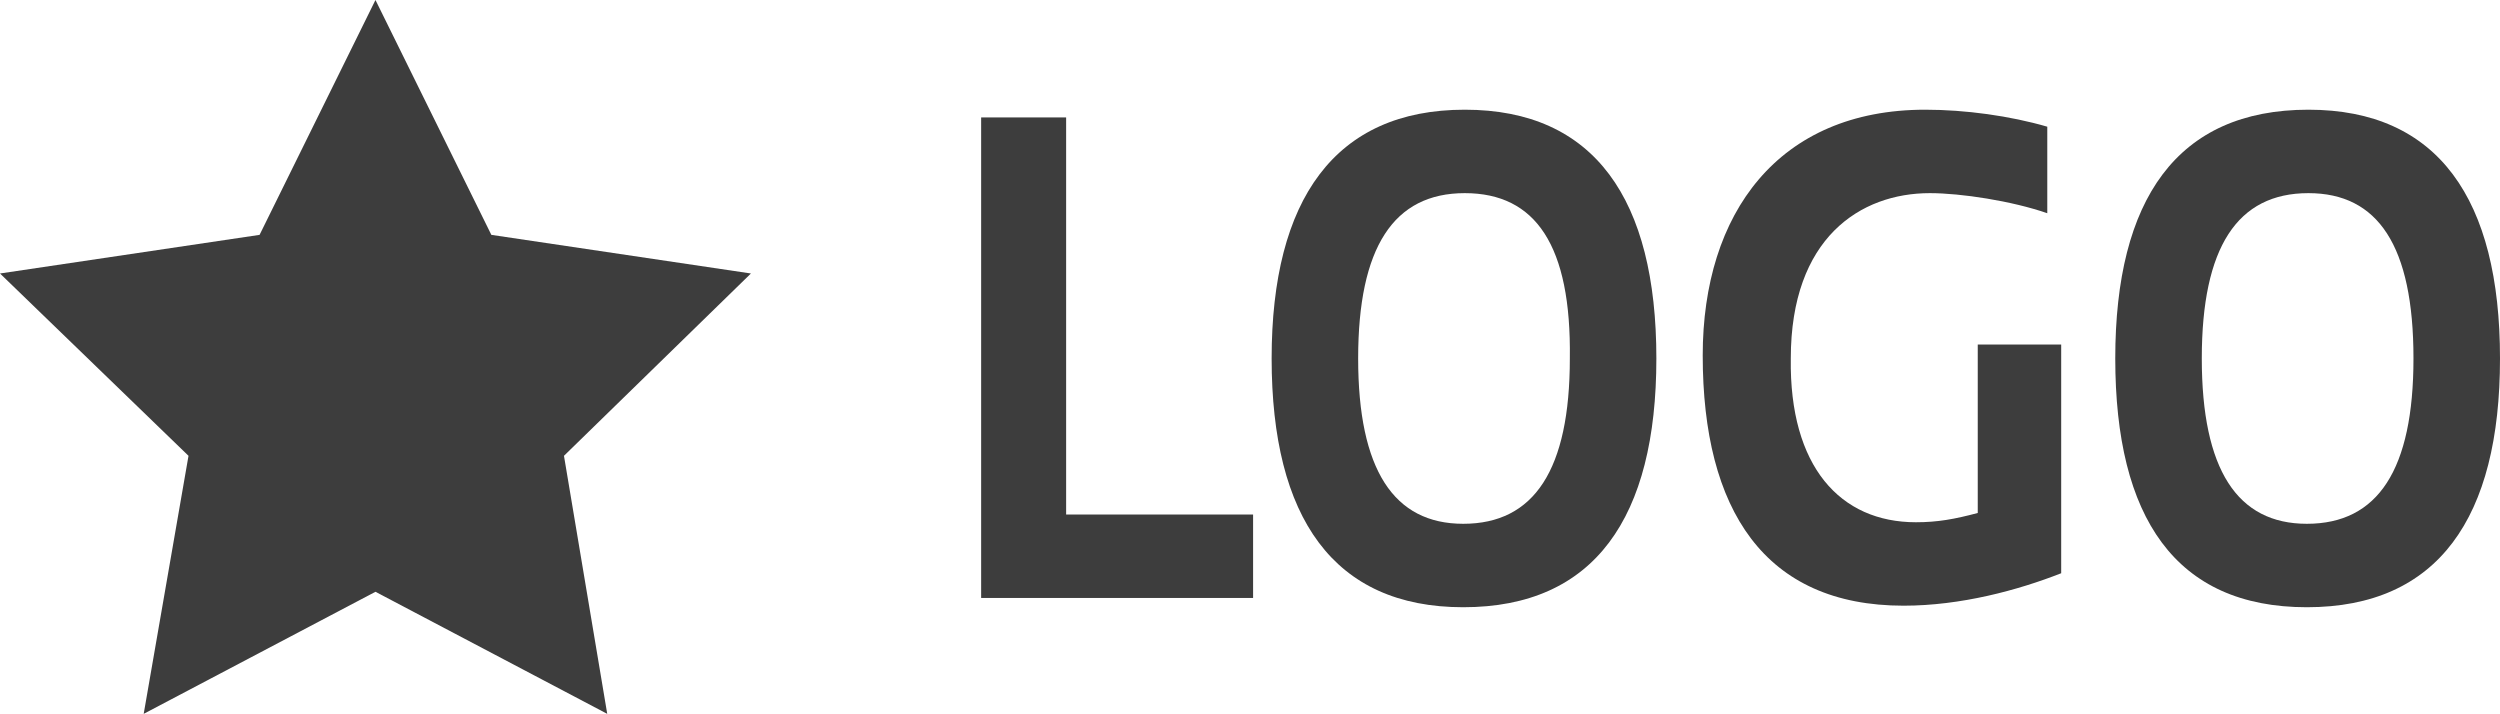
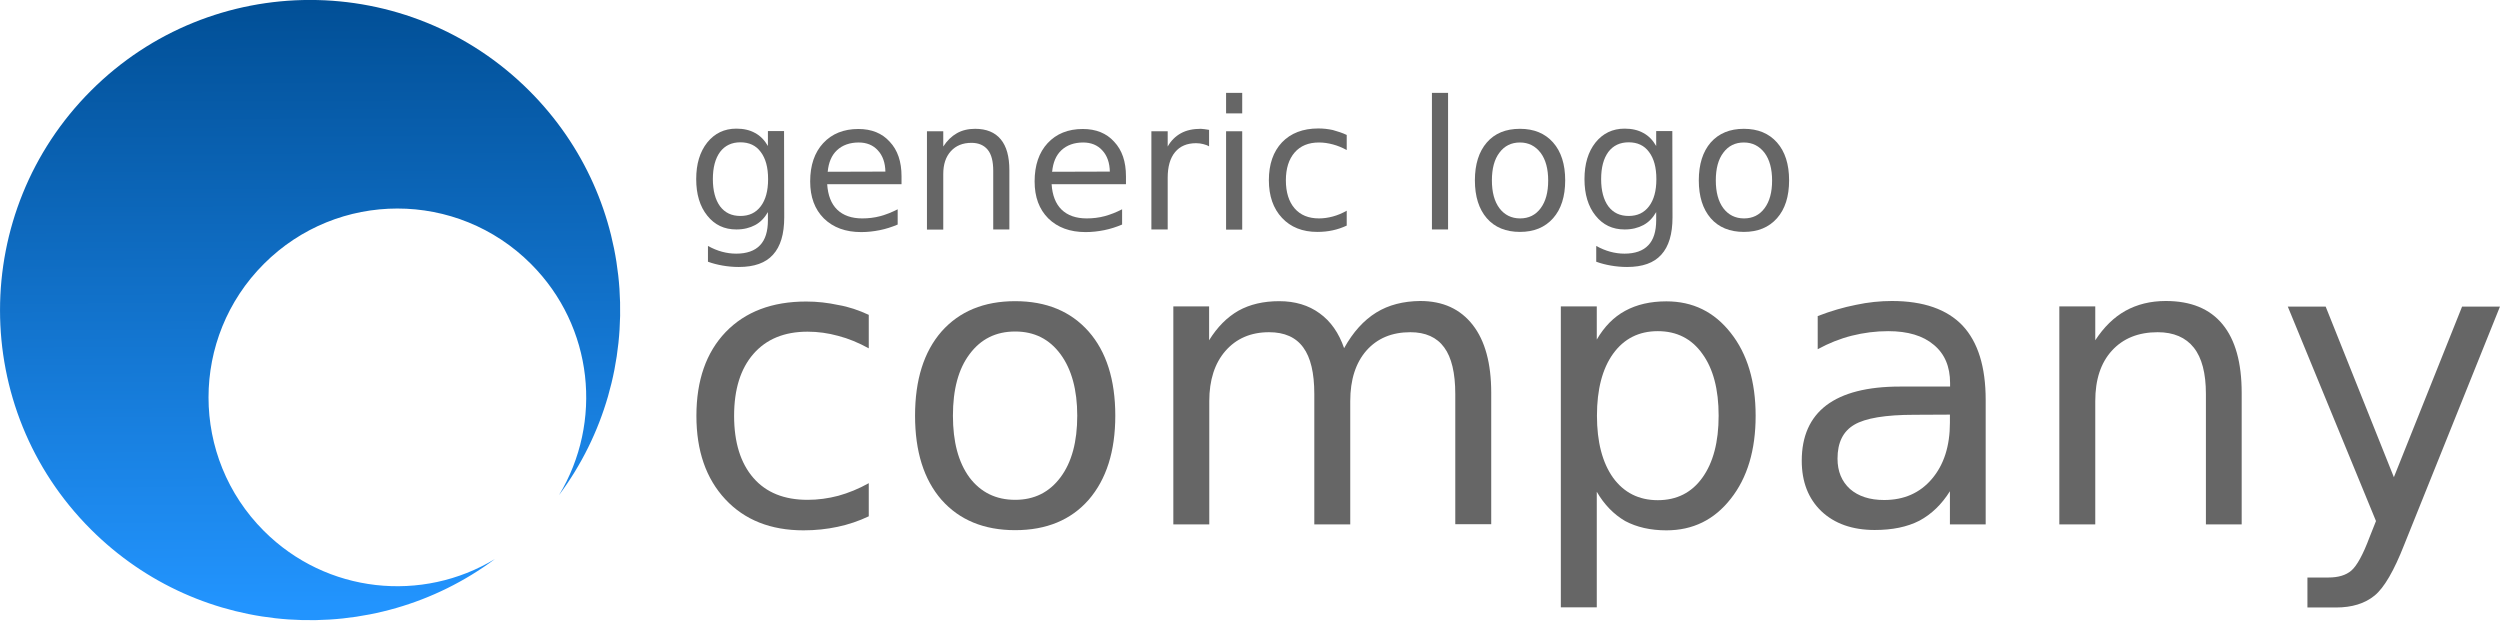
- <svg xmlns="http://www.w3.org/2000/svg" version="1.1" id="Layer_1" x="0px" y="0px" viewBox="0 0 161.8 46.2" style="enable-background:new 0 0 161.8 46.2;" xml:space="preserve">
+ <svg xmlns="http://www.w3.org/2000/svg" version="1.1" id="svg4692" x="0px" y="0px" viewBox="0 0 1425.8 353.7" style="enable-background:new 0 0 1425.8 353.7;" xml:space="preserve">
  <style type="text/css">
- 	.st0{fill:#3D3D3D;}
+ 	.st0{fill:#666666;}
+ 	.st1{fill:url(#SVGID_1_);}
</style>
-   <g>
-     <path class="st0" d="M69,7.6v25.7h12.1v5.4H63.5V7.6H69z" />
-     <path class="st0" d="M94.8,7.1c8.4,0,12.4,5.8,12.4,16.1s-4,16.1-12.5,16.1c-8.4,0-12.4-5.8-12.4-16.1S86.4,7.1,94.8,7.1z    M94.8,12.5c-4.6,0-6.9,3.5-6.9,10.7c0,7.2,2.3,10.7,6.8,10.7c4.6,0,6.9-3.5,6.9-10.7C101.7,15.9,99.4,12.5,94.8,12.5z" />
-     <path class="st0" d="M124,33.8c1.4,0,2.5-0.2,4-0.6V22.3h5.4v14.8c-2.8,1.1-6.5,2.1-10.2,2.1c-9,0-13-6.2-13-16.2   c0-9.2,4.9-15.9,14.4-15.9c2.6,0,5.5,0.4,7.9,1.1c0,0,0,5.5,0,5.6c-2.3-0.8-5.6-1.3-7.6-1.3c-4.5,0-9,2.9-9,10.7   C115.8,30.2,119.1,33.8,124,33.8z" />
-     <path class="st0" d="M149.4,7.1c8.4,0,12.4,5.8,12.4,16.1s-4,16.1-12.5,16.1s-12.4-5.8-12.4-16.1S140.9,7.1,149.4,7.1z M149.4,12.5   c-4.6,0-6.9,3.5-6.9,10.7c0,7.2,2.3,10.7,6.8,10.7c4.6,0,6.9-3.5,6.9-10.7C156.2,15.9,153.9,12.5,149.4,12.5z" />
+   <g id="text4703" transform="translate(-14.426 -21.336)">
+     <path id="path5264" class="st0" d="M509.9,200.9v19.1c-5.8-3.2-11.6-5.6-17.4-7.1c-5.8-1.6-11.6-2.4-17.5-2.4   c-13.2,0-23.5,4.2-30.9,12.7c-7.3,8.4-11,20.1-11,35.3c0,15.2,3.7,27,11,35.4c7.3,8.4,17.6,12.5,30.9,12.5c5.9,0,11.8-0.8,17.5-2.3   c5.8-1.6,11.7-4,17.4-7.2v18.9c-5.7,2.7-11.6,4.7-17.8,6c-6.1,1.3-12.5,2-19.4,2c-18.7,0-33.6-5.9-44.6-17.7   c-11-11.8-16.5-27.6-16.5-47.6c0-20.3,5.6-36.2,16.7-47.8c11.2-11.6,26.5-17.4,45.9-17.4c6.3,0,12.4,0.7,18.4,2   C498.5,196.3,504.3,198.3,509.9,200.9" />
+     <path id="path5266" class="st0" d="M593.4,210.4c-11,0-19.6,4.3-26,12.9c-6.4,8.5-9.5,20.2-9.5,35.1c0,14.9,3.1,26.6,9.4,35.2   c6.4,8.5,15.1,12.8,26.1,12.8c10.9,0,19.5-4.3,25.9-12.9c6.4-8.6,9.5-20.3,9.5-35.1c0-14.7-3.2-26.4-9.5-35   C612.9,214.7,604.3,210.4,593.4,210.4 M593.4,193.1c17.8,0,31.7,5.8,41.9,17.3c10.1,11.5,15.2,27.5,15.2,48   c0,20.4-5.1,36.3-15.2,48c-10.1,11.5-24.1,17.3-41.9,17.3c-17.8,0-31.8-5.8-42-17.3c-10.1-11.6-15.1-27.6-15.1-48   c0-20.4,5-36.4,15.1-48C561.6,198.9,575.6,193.1,593.4,193.1" />
+     <path id="path5268" class="st0" d="M781,219.9c5.1-9.2,11.2-15.9,18.3-20.3c7.1-4.4,15.5-6.5,25.1-6.6c13,0,22.9,4.6,30,13.7   c7,9,10.5,21.9,10.5,38.6v75h-20.5V246c0-11.9-2.1-20.8-6.3-26.5c-4.2-5.8-10.7-8.7-19.3-8.7c-10.6,0-18.9,3.5-25.1,10.5   c-6.1,7-9.2,16.6-9.2,28.8v70.3h-20.5V246c0-12-2.1-20.8-6.3-26.5c-4.2-5.8-10.7-8.7-19.5-8.7c-10.4,0-18.7,3.6-24.9,10.7   c-6.1,7-9.2,16.6-9.2,28.6v70.3h-20.5V196.1H704v19.3c4.7-7.6,10.3-13.2,16.8-16.9c6.5-3.6,14.2-5.4,23.2-5.4c9,0,16.7,2.3,23,6.9   C773.3,204.5,778,211.2,781,219.9" />
+     <path id="path5270" class="st0" d="M925.1,301.8v65.9h-20.5V196.1h20.5V215c4.3-7.4,9.7-12.9,16.2-16.4c6.6-3.6,14.4-5.4,23.5-5.4   c15.1,0,27.3,6,36.7,18c9.5,12,14.2,27.8,14.2,47.3c0,19.5-4.7,35.3-14.2,47.3c-9.4,12-21.6,18-36.7,18c-9.1,0-16.9-1.8-23.5-5.3   C934.8,314.7,929.4,309.2,925.1,301.8 M994.6,258.4c0-15-3.1-26.8-9.3-35.3c-6.1-8.6-14.6-12.9-25.4-12.9   c-10.8,0-19.3,4.3-25.5,12.9c-6.1,8.5-9.2,20.3-9.2,35.3c0,15,3.1,26.8,9.2,35.4c6.2,8.5,14.7,12.8,25.5,12.8s19.3-4.3,25.4-12.8   C991.5,285.2,994.6,273.4,994.6,258.4" />
+     <path id="path5272" class="st0" d="M1106.2,257.9c-16.5,0-27.9,1.9-34.3,5.7c-6.4,3.8-9.5,10.2-9.5,19.3c0,7.3,2.4,13,7.1,17.3   c4.8,4.2,11.3,6.3,19.5,6.3c11.3,0,20.4-4,27.2-12c6.9-8.1,10.3-18.8,10.3-32.1v-4.6L1106.2,257.9 M1146.9,249.5v70.9h-20.4v-18.9   c-4.7,7.5-10.5,13.1-17.4,16.8c-7,3.6-15.5,5.3-25.5,5.3c-12.7,0-22.9-3.6-30.4-10.7c-7.5-7.2-11.2-16.8-11.2-28.8   c0-14,4.7-24.5,14-31.6c9.4-7.1,23.4-10.7,42-10.7h28.6v-2c0-9.4-3.1-16.7-9.3-21.8c-6.1-5.2-14.8-7.8-26-7.8   c-7.1,0-14,0.9-20.8,2.6c-6.7,1.7-13.2,4.3-19.4,7.7v-18.9c7.5-2.9,14.7-5,21.8-6.4c7-1.5,13.9-2.2,20.5-2.2c18,0,31.4,4.7,40.3,14   C1142.5,216.4,1146.9,230.5,1146.9,249.5" />
+     <path id="path5274" class="st0" d="M1292.9,245.4v75h-20.4V246c0-11.8-2.3-20.6-6.9-26.4c-4.6-5.8-11.5-8.8-20.6-8.8   c-11,0-19.7,3.5-26.1,10.5c-6.4,7-9.5,16.6-9.5,28.8v70.3h-20.5V196.1h20.5v19.3c4.9-7.5,10.6-13.1,17.2-16.8   c6.7-3.7,14.3-5.6,23-5.6c14.3,0,25.1,4.4,32.4,13.3C1289.3,215.2,1292.9,228.2,1292.9,245.4" />
+     <path id="path5276" class="st0" d="M1385.6,332c-5.8,14.8-11.4,24.5-16.9,29c-5.5,4.5-12.8,6.8-22,6.8h-16.3v-17.1h12   c5.6,0,10-1.3,13.1-4s6.6-9,10.3-18.9l3.7-9.3l-50.3-122.3h21.6l38.9,97.3l38.9-97.3h21.6L1385.6,332" />
  </g>
-   <polygon class="st0" points="24.3,0 31.8,15.2 48.6,17.7 36.5,29.5 39.3,46.2 24.3,38.3 9.3,46.2 12.2,29.5 0,17.7 16.8,15.2 " />
+   <g id="text4707" transform="translate(-416.34 -21.336)">
+     <path id="path5241" class="st0" d="M854.4,123.5c0-6.7-1.4-11.8-4.2-15.5c-2.7-3.7-6.6-5.5-11.6-5.5c-4.9,0-8.8,1.8-11.6,5.5   c-2.7,3.7-4.1,8.8-4.1,15.5c0,6.6,1.4,11.8,4.1,15.5c2.8,3.7,6.6,5.5,11.6,5.5c5,0,8.8-1.8,11.6-5.5   C853,135.3,854.4,130.2,854.4,123.5 M863.6,145.3c0,9.5-2.1,16.6-6.4,21.3c-4.2,4.7-10.7,7-19.5,7c-3.2,0-6.3-0.3-9.2-0.8   c-2.9-0.5-5.7-1.2-8.4-2.2v-9c2.7,1.5,5.4,2.6,8,3.3c2.6,0.7,5.3,1.1,8.1,1.1c6,0,10.6-1.6,13.6-4.8c3-3.1,4.5-7.9,4.5-14.3v-4.6   c-1.9,3.3-4.3,5.8-7.3,7.4c-3,1.6-6.5,2.5-10.7,2.5c-6.9,0-12.4-2.6-16.6-7.9c-4.2-5.2-6.3-12.2-6.3-20.8c0-8.7,2.1-15.6,6.3-20.9   c4.2-5.2,9.7-7.9,16.6-7.9c4.1,0,7.7,0.8,10.7,2.5c3,1.6,5.4,4.1,7.3,7.4v-8.5h9.2L863.6,145.3" />
+     <path id="path5243" class="st0" d="M930.5,121.9v4.5h-42.4c0.4,6.3,2.3,11.2,5.7,14.5c3.4,3.3,8.2,5,14.3,5c3.5,0,7-0.4,10.3-1.3   c3.3-0.9,6.6-2.2,9.9-3.9v8.7c-3.3,1.4-6.7,2.5-10.2,3.2c-3.5,0.7-7,1.1-10.6,1.1c-8.9,0-16-2.6-21.3-7.8   c-5.2-5.2-7.8-12.2-7.8-21.1c0-9.2,2.5-16.5,7.4-21.8c5-5.4,11.7-8.1,20.1-8.1c7.5,0,13.5,2.4,17.9,7.3   C928.3,107,930.5,113.5,930.5,121.9 M921.3,119.2c-0.1-5-1.5-9.1-4.3-12.1c-2.7-3-6.4-4.5-10.9-4.5c-5.1,0-9.3,1.5-12.4,4.4   c-3.1,2.9-4.8,7-5.3,12.3L921.3,119.2" />
+     <path id="path5245" class="st0" d="M992,118.4v33.8h-9.2v-33.5c0-5.3-1-9.3-3.1-11.9c-2.1-2.6-5.2-4-9.3-4c-5,0-8.9,1.6-11.8,4.8   c-2.9,3.2-4.3,7.5-4.3,13v31.7h-9.3V96.2h9.3v8.7c2.2-3.4,4.8-5.9,7.8-7.6c3-1.7,6.5-2.5,10.4-2.5c6.4,0,11.3,2,14.6,6   C990.4,104.8,992,110.6,992,118.4" />
+     <path id="path5247" class="st0" d="M1058.5,121.9v4.5h-42.4c0.4,6.3,2.3,11.2,5.7,14.5c3.4,3.3,8.2,5,14.3,5c3.5,0,7-0.4,10.3-1.3   c3.3-0.9,6.6-2.2,9.9-3.9v8.7c-3.3,1.4-6.7,2.5-10.2,3.2c-3.5,0.7-7,1.1-10.6,1.1c-8.9,0-16-2.6-21.3-7.8   c-5.2-5.2-7.8-12.2-7.8-21.1c0-9.2,2.5-16.5,7.4-21.8c5-5.4,11.7-8.1,20.1-8.1c7.5,0,13.5,2.4,17.9,7.3   C1056.3,107,1058.5,113.5,1058.5,121.9 M1049.3,119.2c-0.1-5-1.5-9.1-4.3-12.1c-2.7-3-6.4-4.5-10.9-4.5c-5.1,0-9.3,1.5-12.4,4.4   c-3.1,2.9-4.8,7-5.3,12.3L1049.3,119.2" />
+     <path id="path5249" class="st0" d="M1105.9,104.8c-1-0.6-2.2-1-3.4-1.3c-1.2-0.3-2.5-0.5-4-0.5c-5.2,0-9.2,1.7-12,5.1   c-2.8,3.4-4.2,8.2-4.2,14.6v29.5h-9.3V96.2h9.3v8.7c1.9-3.4,4.5-5.9,7.6-7.6c3.1-1.7,6.9-2.5,11.3-2.5c0.6,0,1.3,0.1,2.1,0.2   c0.8,0.1,1.6,0.2,2.6,0.4L1105.9,104.8" />
+     <path id="path5251" class="st0" d="M1115.6,96.2h9.2v56.1h-9.2V96.2 M1115.6,74.3h9.2V86h-9.2V74.3" />
+     <path id="path5253" class="st0" d="M1184.4,98.3v8.6c-2.6-1.4-5.2-2.5-7.9-3.2c-2.6-0.7-5.2-1.1-7.9-1.1c-6,0-10.6,1.9-13.9,5.7   c-3.3,3.8-5,9.1-5,15.9c0,6.8,1.7,12.2,5,16c3.3,3.8,7.9,5.7,13.9,5.7c2.7,0,5.3-0.4,7.9-1.1c2.6-0.7,5.3-1.8,7.9-3.3v8.5   c-2.6,1.2-5.2,2.1-8,2.7c-2.7,0.6-5.7,0.9-8.8,0.9c-8.4,0-15.2-2.7-20.1-8c-5-5.3-7.5-12.5-7.5-21.5c0-9.1,2.5-16.3,7.5-21.6   c5-5.2,11.9-7.9,20.7-7.9c2.8,0,5.6,0.3,8.3,0.9C1179.3,96.3,1181.9,97.1,1184.4,98.3" />
+     <path id="path5255" class="st0" d="M1233,74.3h9.2v77.9h-9.2V74.3" />
+     <path id="path5257" class="st0" d="M1283.2,102.6c-4.9,0-8.8,1.9-11.7,5.8c-2.9,3.8-4.3,9.1-4.3,15.8c0,6.7,1.4,12,4.3,15.9   c2.9,3.8,6.8,5.8,11.8,5.8c4.9,0,8.8-1.9,11.7-5.8c2.9-3.9,4.3-9.1,4.3-15.8c0-6.6-1.4-11.9-4.3-15.8   C1292,104.6,1288.1,102.6,1283.2,102.6 M1283.2,94.8c8,0,14.3,2.6,18.9,7.8c4.6,5.2,6.9,12.4,6.9,21.6c0,9.2-2.3,16.4-6.9,21.6   c-4.6,5.2-10.9,7.8-18.9,7.8c-8,0-14.4-2.6-18.9-7.8c-4.5-5.2-6.8-12.4-6.8-21.6c0-9.2,2.3-16.4,6.8-21.6   C1268.8,97.4,1275.1,94.8,1283.2,94.8" />
+     <path id="path5259" class="st0" d="M1361,123.5c0-6.7-1.4-11.8-4.2-15.5c-2.7-3.7-6.6-5.5-11.6-5.5c-4.9,0-8.8,1.8-11.6,5.5   c-2.7,3.7-4.1,8.8-4.1,15.5c0,6.6,1.4,11.8,4.1,15.5c2.8,3.7,6.6,5.5,11.6,5.5c5,0,8.8-1.8,11.6-5.5   C1359.6,135.3,1361,130.2,1361,123.5 M1370.2,145.3c0,9.5-2.1,16.6-6.4,21.3c-4.2,4.7-10.7,7-19.5,7c-3.2,0-6.3-0.3-9.2-0.8   c-2.9-0.5-5.7-1.2-8.4-2.2v-9c2.7,1.5,5.4,2.6,8,3.3c2.6,0.7,5.3,1.1,8.1,1.1c6,0,10.6-1.6,13.6-4.8c3-3.1,4.5-7.9,4.5-14.3v-4.6   c-1.9,3.3-4.3,5.8-7.3,7.4c-3,1.6-6.5,2.5-10.7,2.5c-6.9,0-12.4-2.6-16.6-7.9c-4.2-5.2-6.3-12.2-6.3-20.8c0-8.7,2.1-15.6,6.3-20.9   c4.2-5.2,9.7-7.9,16.6-7.9c4.1,0,7.7,0.8,10.7,2.5c3,1.6,5.4,4.1,7.3,7.4v-8.5h9.2L1370.2,145.3" />
+     <path id="path5261" class="st0" d="M1410.9,102.6c-4.9,0-8.8,1.9-11.7,5.8c-2.9,3.8-4.3,9.1-4.3,15.8c0,6.7,1.4,12,4.3,15.9   c2.9,3.8,6.8,5.8,11.8,5.8c4.9,0,8.8-1.9,11.7-5.8c2.9-3.9,4.3-9.1,4.3-15.8c0-6.6-1.4-11.9-4.3-15.8   C1419.7,104.6,1415.8,102.6,1410.9,102.6 M1410.9,94.8c8,0,14.3,2.6,18.9,7.8c4.6,5.2,6.9,12.4,6.9,21.6c0,9.2-2.3,16.4-6.9,21.6   c-4.6,5.2-10.9,7.8-18.9,7.8c-8,0-14.4-2.6-18.9-7.8c-4.5-5.2-6.8-12.4-6.8-21.6c0-9.2,2.3-16.4,6.8-21.6   C1396.6,97.4,1402.9,94.8,1410.9,94.8" />
+   </g>
+   <linearGradient id="SVGID_1_" gradientUnits="userSpaceOnUse" x1="177.583" y1="345.16" x2="176.159" y2="-1.840118e-02">
+     <stop offset="0" style="stop-color:#2294FE" />
+     <stop offset="1" style="stop-color:#014F96" />
+   </linearGradient>
+   <path class="st1" d="M150.5,302.8c-42.1-42.1-42.1-110.2,0-152.3s110.2-42.1,152.3,0c35.8,35.8,41.1,90.4,16,131.9  c51.6-69.3,46-167.7-16.9-230.6c-69.1-69.1-181.1-69.1-250.1,0s-69.1,181.1,0,250.1c62.9,62.9,161.3,68.5,230.5,16.9  C240.9,343.9,186.3,338.6,150.5,302.8z" />
</svg>
